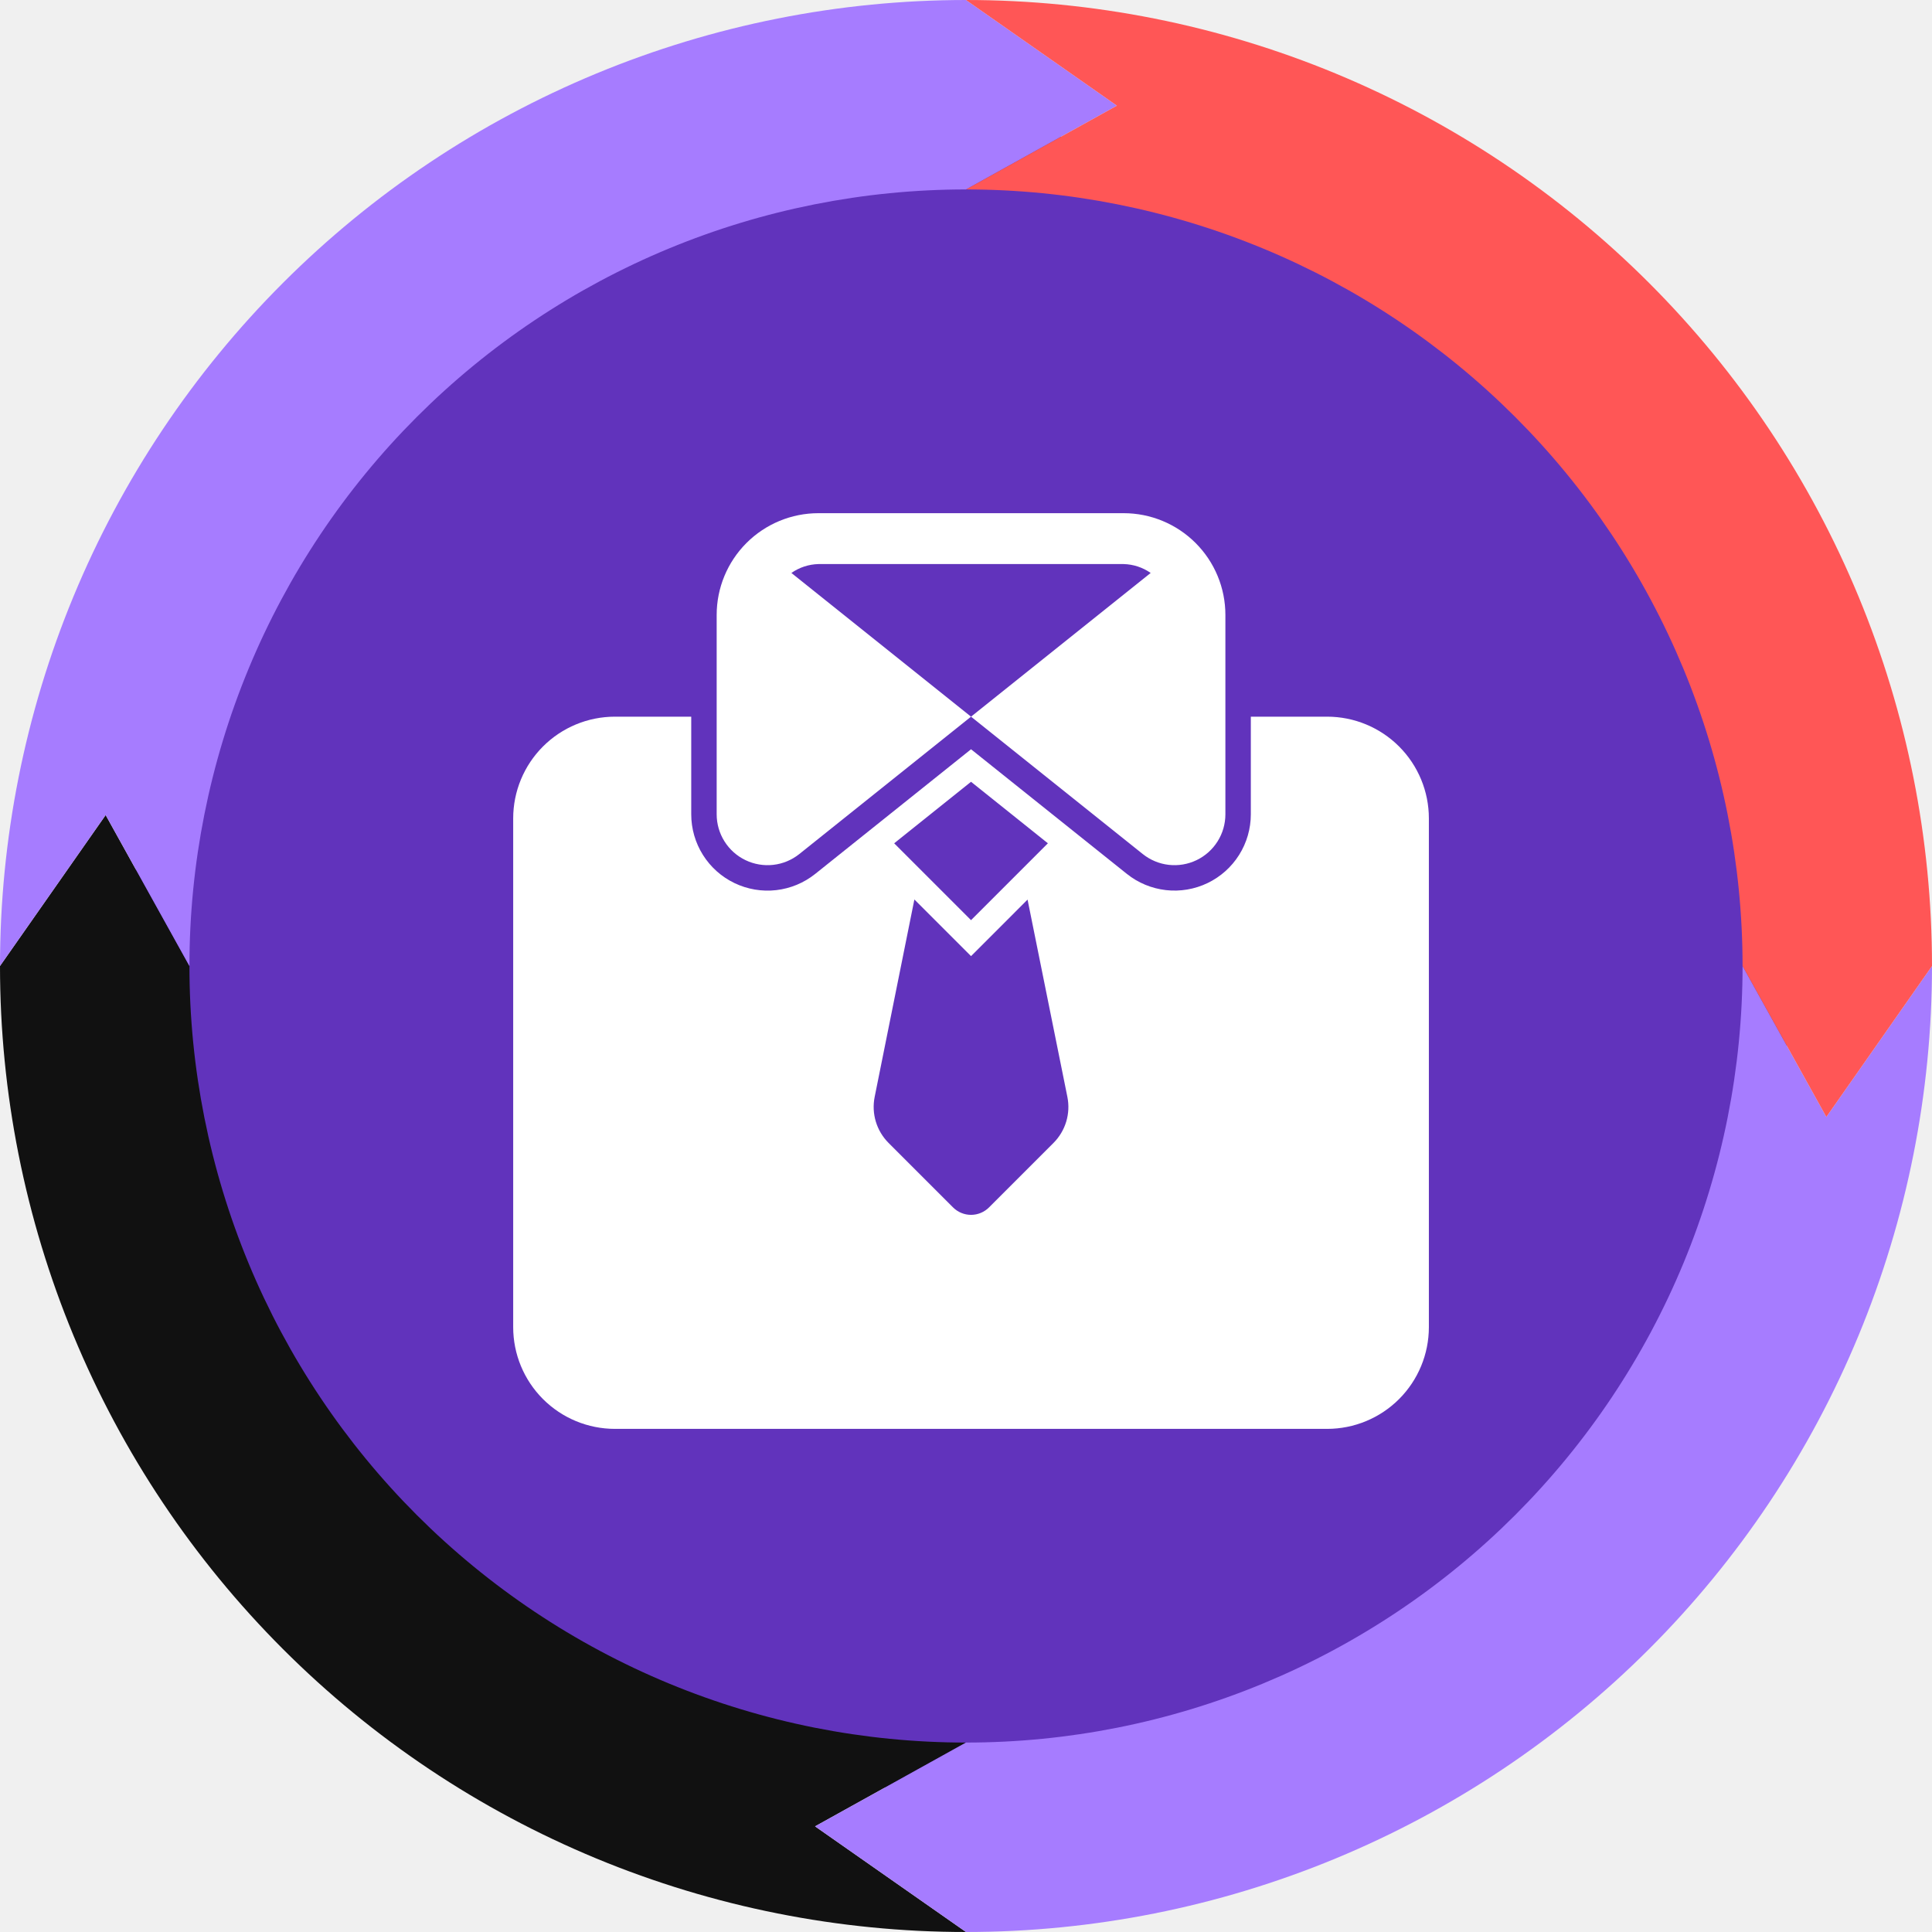
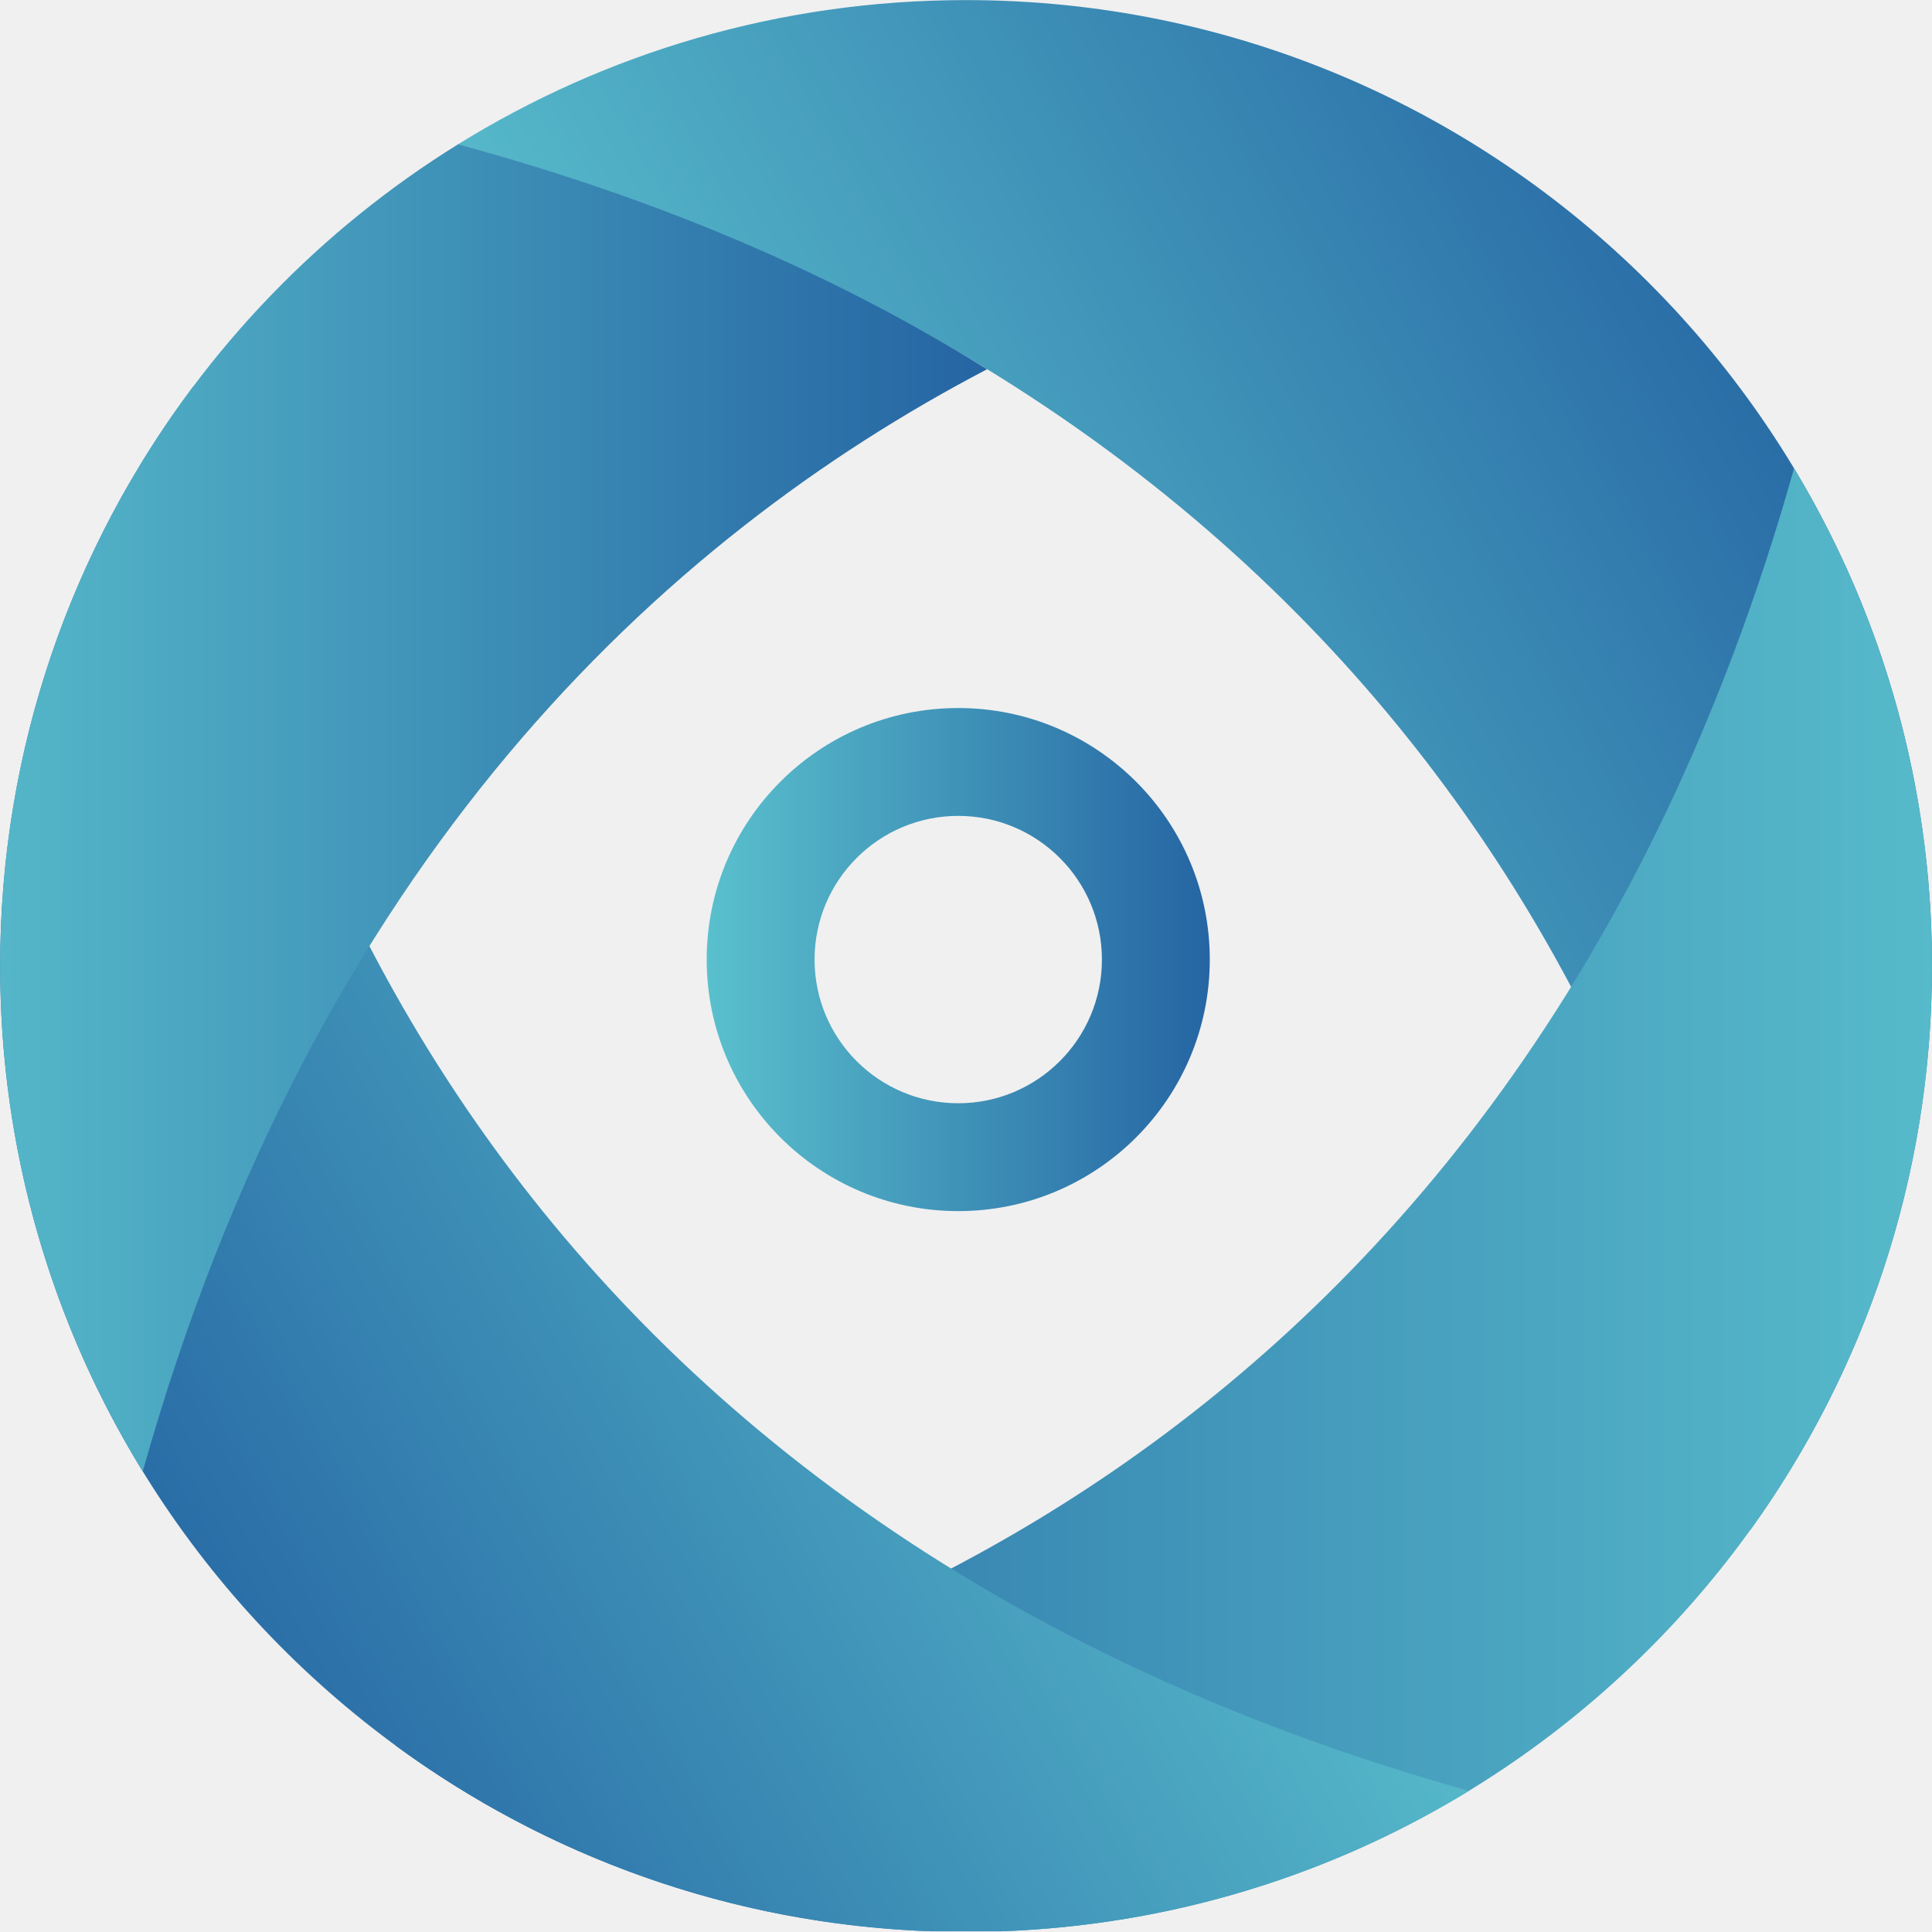
- <svg xmlns="http://www.w3.org/2000/svg" width="192" height="192" viewBox="0 0 192 192" fill="none">
-   <circle cx="95.5" cy="95.5" r="82.5" fill="#6133BC" />
-   <path d="M111.667 51C114.348 51 116.92 52.065 118.816 53.962C120.713 55.858 121.778 58.429 121.778 61.111V80.926C121.778 81.878 121.508 82.811 121.001 83.617C120.494 84.423 119.77 85.069 118.912 85.481C118.053 85.894 117.096 86.055 116.15 85.948C115.204 85.84 114.308 85.467 113.564 84.872L96.5 71.222L114.353 56.94C113.564 56.388 112.629 56.081 111.667 56.056H81.333C80.371 56.081 79.436 56.388 78.647 56.94L96.5 71.222L79.436 84.872C78.692 85.467 77.796 85.84 76.85 85.948C75.904 86.055 74.947 85.894 74.088 85.481C73.23 85.069 72.506 84.423 71.999 83.617C71.492 82.811 71.222 81.878 71.222 80.926V61.111C71.222 58.429 72.287 55.858 74.184 53.962C76.08 52.065 78.652 51 81.333 51H111.667ZM142 81.333V131.889C142 134.571 140.935 137.142 139.039 139.039C137.142 140.935 134.571 142 131.889 142H61.111C58.429 142 55.858 140.935 53.962 139.039C52.065 137.142 51 134.571 51 131.889V81.333C51 78.652 52.065 76.08 53.962 74.184C55.858 72.287 58.429 71.222 61.111 71.222H68.694V80.923C68.694 82.352 69.097 83.752 69.857 84.961C70.617 86.171 71.704 87.141 72.991 87.76C74.279 88.379 75.715 88.622 77.135 88.461C78.554 88.299 79.899 87.74 81.015 86.848L96.5 74.461L111.988 86.847C113.103 87.739 114.448 88.297 115.867 88.458C117.286 88.619 118.722 88.376 120.009 87.757C121.296 87.138 122.382 86.169 123.142 84.96C123.902 83.751 124.306 82.352 124.306 80.923V71.222H131.889C134.571 71.222 137.142 72.287 139.039 74.184C140.935 76.08 142 78.652 142 81.333ZM88.862 83.806L96.5 91.444L104.138 83.806L96.5 77.693L88.862 83.806ZM106.075 109.009L102.118 89.401L96.5 95.019L90.87 89.39L86.923 109.01C86.759 109.827 86.799 110.672 87.04 111.47C87.281 112.267 87.715 112.993 88.304 113.582L94.712 119.99C94.947 120.225 95.226 120.411 95.532 120.538C95.839 120.665 96.168 120.731 96.5 120.731C96.832 120.731 97.161 120.665 97.468 120.538C97.774 120.411 98.053 120.225 98.288 119.99L104.694 113.584C105.284 112.994 105.718 112.268 105.959 111.47C106.2 110.672 106.24 109.826 106.075 109.009Z" fill="white" />
-   <path d="M-1.52588e-05 96C-1.52588e-05 108.607 2.483 121.09 7.308 132.738C12.132 144.385 19.203 154.968 28.118 163.882C37.032 172.797 47.615 179.868 59.262 184.693C70.91 189.517 83.393 192 96 192L81 181.5L96 173.174C85.865 173.174 75.83 171.178 66.467 167.3C57.103 163.422 48.596 157.737 41.429 150.571C34.263 143.404 28.578 134.897 24.7 125.533C20.822 116.17 18.826 106.135 18.826 96L10.5 81L-1.52588e-05 96Z" fill="#111111" />
-   <path d="M96 -1.65701e-05C83.393 -1.76723e-05 70.91 2.483 59.262 7.308C47.615 12.132 37.032 19.203 28.118 28.118C19.203 37.032 12.132 47.615 7.307 59.262C2.483 70.91 -8.28212e-05 83.393 -8.39233e-05 96L10.5 81L18.826 96C18.826 85.865 20.822 75.83 24.7 66.467C28.578 57.103 34.263 48.596 41.429 41.429C48.596 34.263 57.103 28.578 66.467 24.7C75.83 20.822 85.865 18.826 96 18.826L111 10.5L96 -1.65701e-05Z" fill="#A67CFF" />
-   <path d="M96 192C108.607 192 121.09 189.517 132.738 184.692C144.385 179.868 154.968 172.797 163.882 163.882C172.797 154.968 179.868 144.385 184.693 132.738C189.517 121.09 192 108.607 192 96L181.5 111L173.174 96C173.174 106.135 171.178 116.17 167.3 125.533C163.422 134.897 157.737 143.404 150.571 150.571C143.404 157.737 134.897 163.421 125.533 167.3C116.17 171.178 106.135 173.174 96 173.174L81 181.5L96 192Z" fill="#A67CFF" />
-   <path d="M192 96C192 83.393 189.517 70.91 184.692 59.262C179.868 47.615 172.797 37.032 163.882 28.118C154.968 19.203 144.385 12.132 132.738 7.307C121.09 2.483 108.607 -8.3773e-05 96 -8.39233e-05L111 10.5L96 18.826C106.135 18.826 116.17 20.822 125.533 24.7C134.897 28.578 143.404 34.263 150.571 41.429C157.737 48.596 163.421 57.103 167.3 66.466C171.178 75.83 173.174 85.865 173.174 96L181.5 111L192 96Z" fill="#FF5656" />
+ <svg xmlns="http://www.w3.org/2000/svg" version="1.1" viewBox="238.85 81.02 331.02 330.93">
+   <defs>
+     <linearGradient id="linearGradient28" spreadMethod="pad" gradientTransform="matrix(64.64713,0,0,64.64713,269.9484,296.1177)" gradientUnits="userSpaceOnUse" y2="0" x2="1" y1="0" x1="0">
+       <stop offset="0" style="stop-opacity:1;stop-color:#5ac0cd" />
+       <stop offset="1" style="stop-opacity:1;stop-color:#2565a3" />
+     </linearGradient>
+     <linearGradient id="linearGradient48" spreadMethod="pad" gradientTransform="matrix(136.4344,78.77042,-78.77042,136.4344,284.156,293.0637)" gradientUnits="userSpaceOnUse" y2="0" x2="1" y1="0" x1="0">
+       <stop offset="0" style="stop-opacity:1;stop-color:#5ac0cd" />
+       <stop offset="1" style="stop-opacity:1;stop-color:#2565a3" />
+     </linearGradient>
+     <linearGradient id="linearGradient68" spreadMethod="pad" gradientTransform="matrix(-234.0052,0,0,-234.0052,443.4716,265.2445)" gradientUnits="userSpaceOnUse" y2="0" x2="1" y1="0" x1="0">
+       <stop offset="0" style="stop-opacity:1;stop-color:#5ac0cd" />
+       <stop offset="1" style="stop-opacity:1;stop-color:#2565a3" />
+     </linearGradient>
+     <clipPath id="clipPath78" clipPathUnits="userSpaceOnUse">
+       <path d="m 179.156,295.291 c 0,-67.045 53.158,-121.674 119.625,-124.042 v 0 h 8.992 c 66.466,2.368 119.626,56.997 119.626,124.042 v 0 c 0,68.55 -55.572,124.121 -124.122,124.121 v 0 c -68.551,0 -124.121,-55.571 -124.121,-124.121" />
+     </clipPath>
+     <linearGradient id="linearGradient104" spreadMethod="pad" gradientTransform="matrix(-136.4344,-78.77042,78.77042,-136.4344,322.0252,298.5115)" gradientUnits="userSpaceOnUse" y2="0" x2="1" y1="0" x1="0">
+       <stop offset="0" style="stop-opacity:1;stop-color:#5ac0cd" />
+       <stop offset="1" style="stop-opacity:1;stop-color:#2565a3" />
+     </linearGradient>
+     <linearGradient id="linearGradient124" spreadMethod="pad" gradientTransform="matrix(142.234,0,0,142.234,163.7437,315.616)" gradientUnits="userSpaceOnUse" y2="0" x2="1" y1="0" x1="0">
+       <stop offset="0" style="stop-opacity:1;stop-color:#5ac0cd" />
+       <stop offset="1" style="stop-opacity:1;stop-color:#2565a3" />
+     </linearGradient>
+   </defs>
+   <g transform="matrix(1.333333,0,0,-1.333333,0,640.252)">
+     <path style="fill:url(#linearGradient28);stroke:none" d="m 269.949,296.118 c 0,-17.852 14.472,-32.324 32.322,-32.324 v 0 c 17.853,0 32.325,14.472 32.325,32.324 v 0 c 0,17.851 -14.472,32.323 -32.325,32.323 v 0 c -17.85,0 -32.322,-14.472 -32.322,-32.323 m 13.861,0 c 0,10.196 8.266,18.463 18.461,18.463 v 0 c 10.197,0 18.464,-8.267 18.464,-18.463 v 0 c 0,-10.197 -8.267,-18.463 -18.464,-18.463 v 0 c -10.195,0 -18.461,8.266 -18.461,18.463" />
+     <path style="fill:url(#linearGradient48);stroke:none" d="M 237.983,400.87 C 367.582,365.229 397.241,267.646 404.013,222.759 v 0 c 14.717,20.403 23.386,45.453 23.386,72.532 v 0 c 0,68.55 -55.572,124.121 -124.122,124.121 v 0 c -23.958,0 -46.325,-6.784 -65.294,-18.542" />
+     <path style="fill:url(#linearGradient68);stroke:none" d="m 229.925,195.152 c 19.421,-14.251 43.141,-22.987 68.854,-23.903 v 0 h 8.994 c 66.466,2.368 119.626,56.997 119.626,124.042 v 0 c 0,23.392 -6.47,45.273 -17.721,63.949 v 0 C 372.924,228.686 273.178,200.998 229.925,195.152" />
+     <g clip-path="url(#clipPath78)">
+       <path style="fill:#e3881f;fill-opacity:1;fill-rule:nonzero;stroke:none" d="M 414.115,379.228 414.103,379.217 c 0.003,-0.003 0.005,-0.005 0.008,-0.009 0.001,0.007 0.003,0.013 0.004,0.02" />
+       <path style="fill:#e3881f;fill-opacity:1;fill-rule:nonzero;stroke:none" d="m 200.973,192.467 h 0.018 c -0.002,0.002 -0.006,0.006 -0.009,0.008 z" />
+     </g>
+     <path style="fill:url(#linearGradient104);stroke:none" d="m 179.156,295.291 c 0,-67.045 53.158,-121.674 119.625,-124.042 v 0 h 8.991 c 21.973,0.782 42.492,7.276 60.116,18.042 v 0 C 237.507,225.836 209.818,325.814 203.973,369.767 v 0 c -15.584,-20.745 -24.817,-46.532 -24.817,-74.476" />
+     <path style="fill:url(#linearGradient124);stroke:none" d="m 179.156,295.291 c 0,-23.807 6.705,-46.053 18.326,-64.946 v 0 c 22.043,78.506 66.845,119.851 108.495,141.63 v 0 c -19.12,11.895 -41.381,21.657 -67.968,28.911 v 0 c -35.324,-21.88 -58.853,-60.989 -58.853,-105.595" />
+   </g>
</svg>
